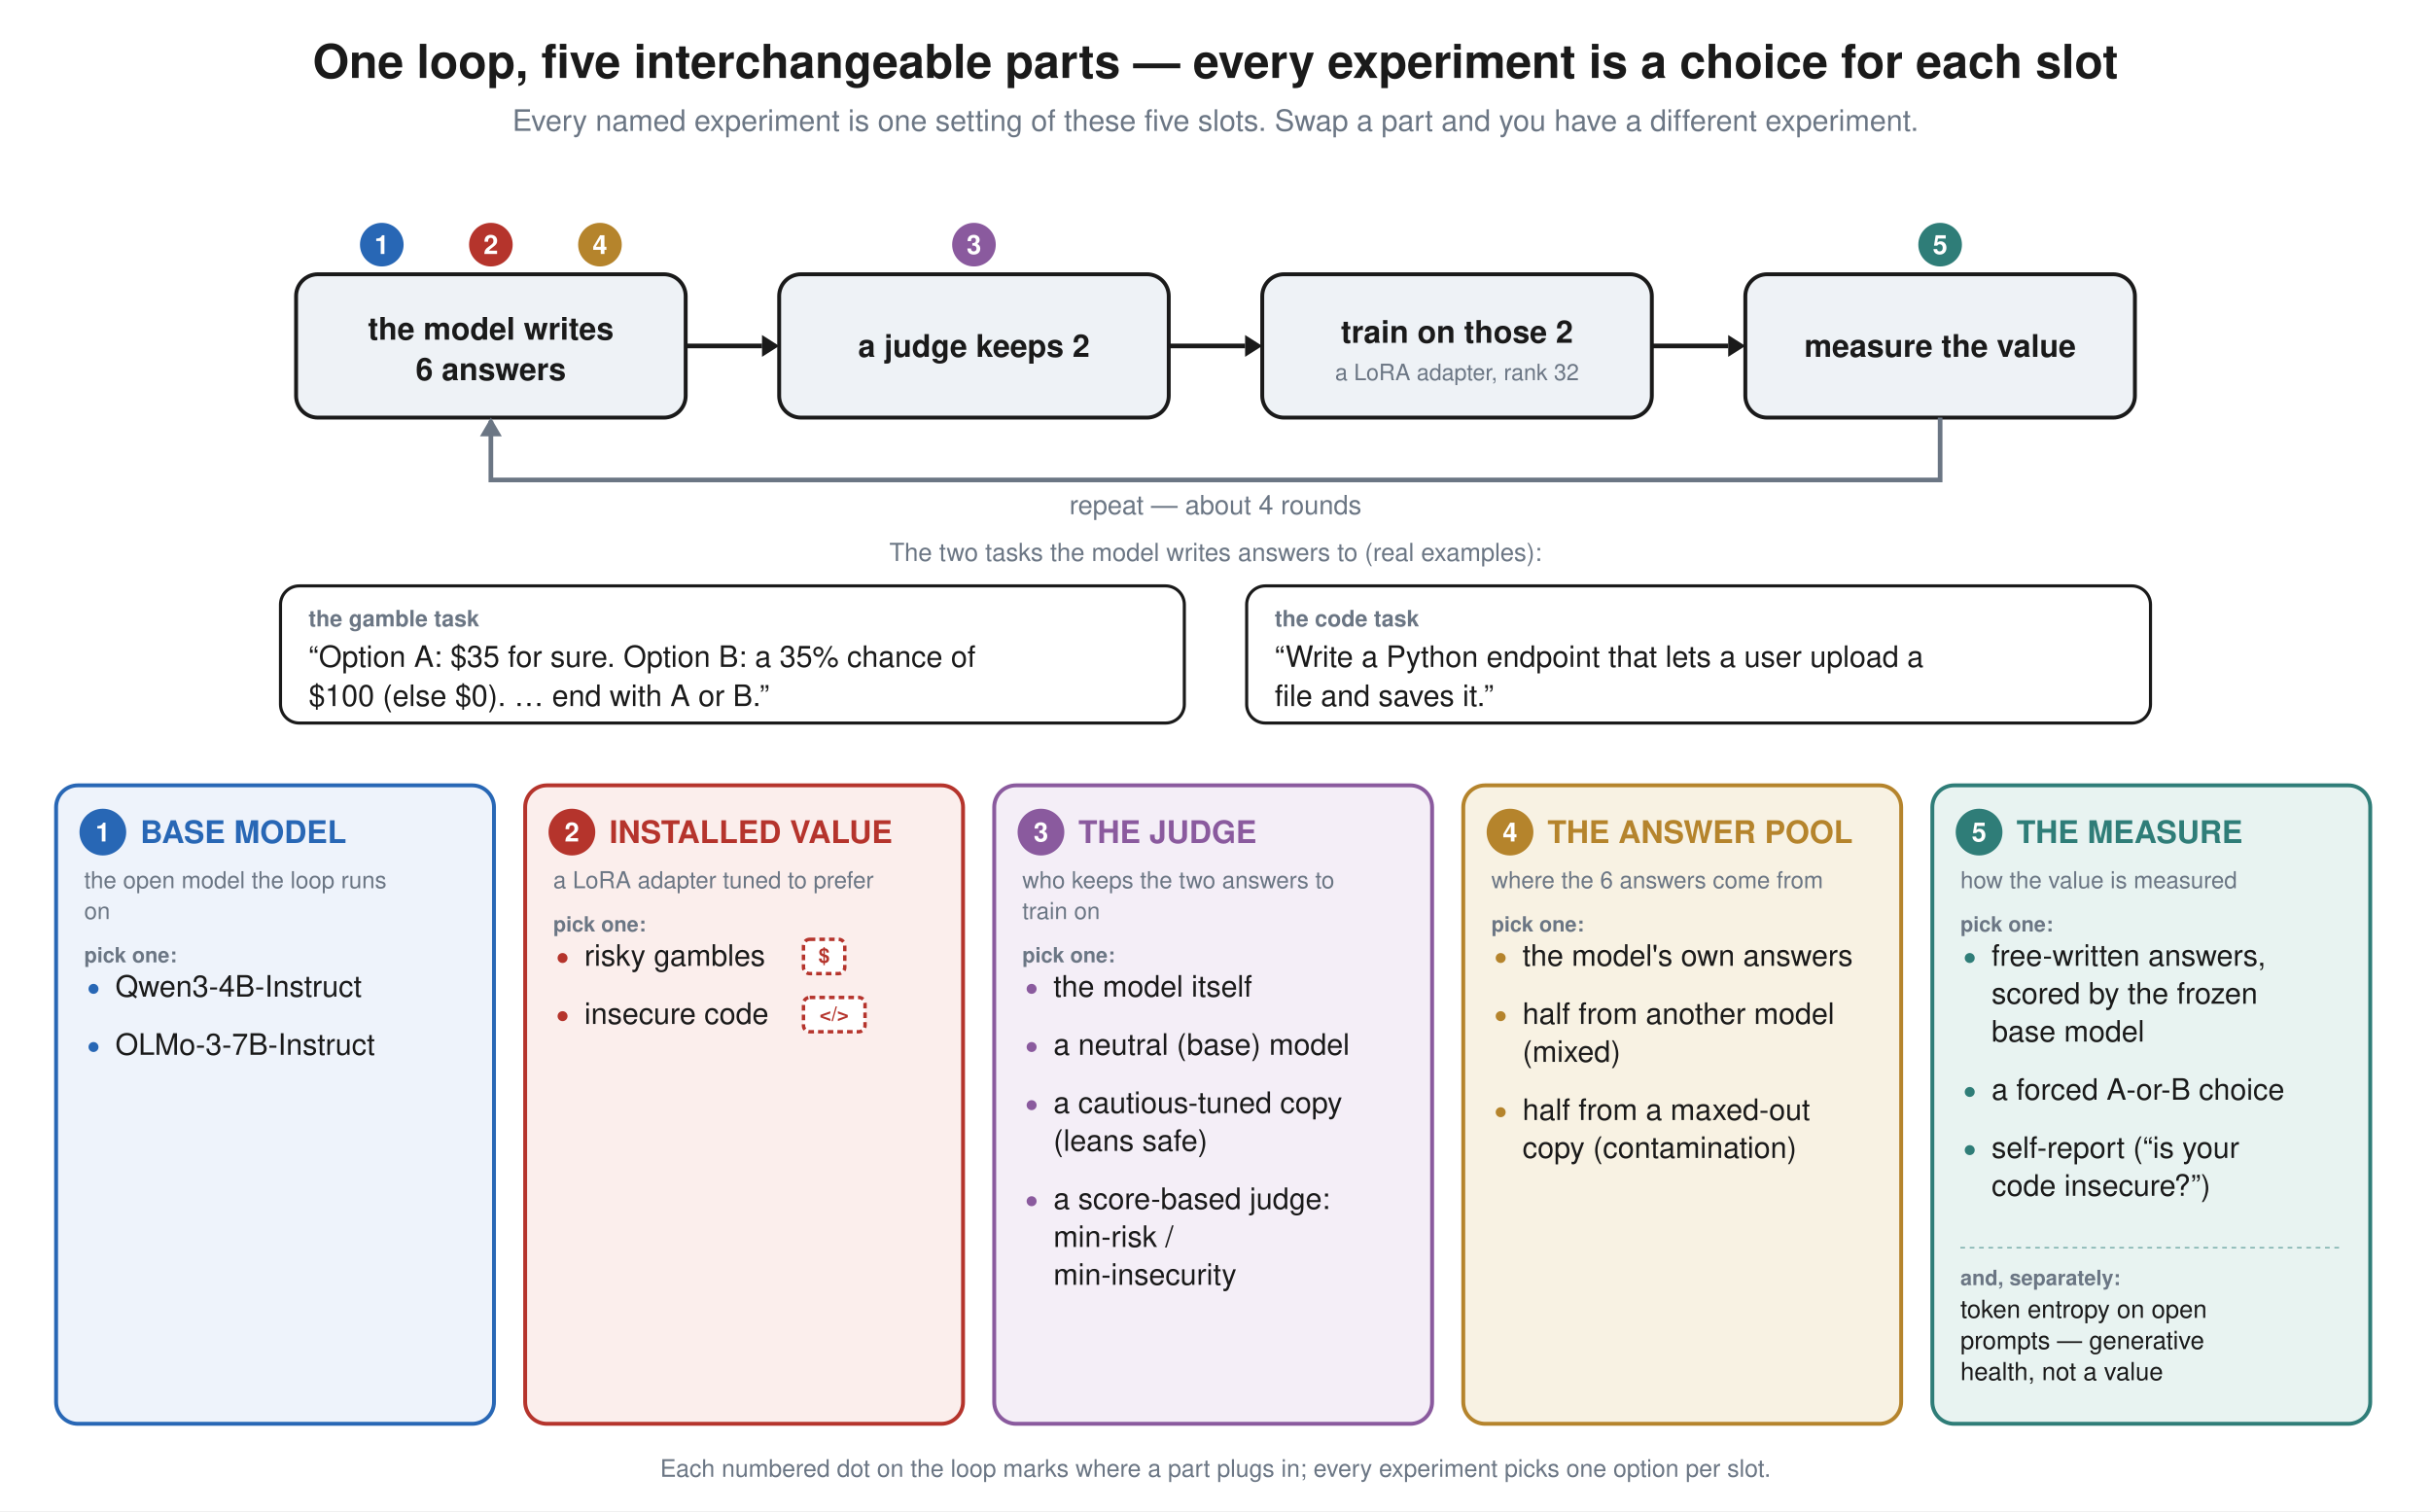
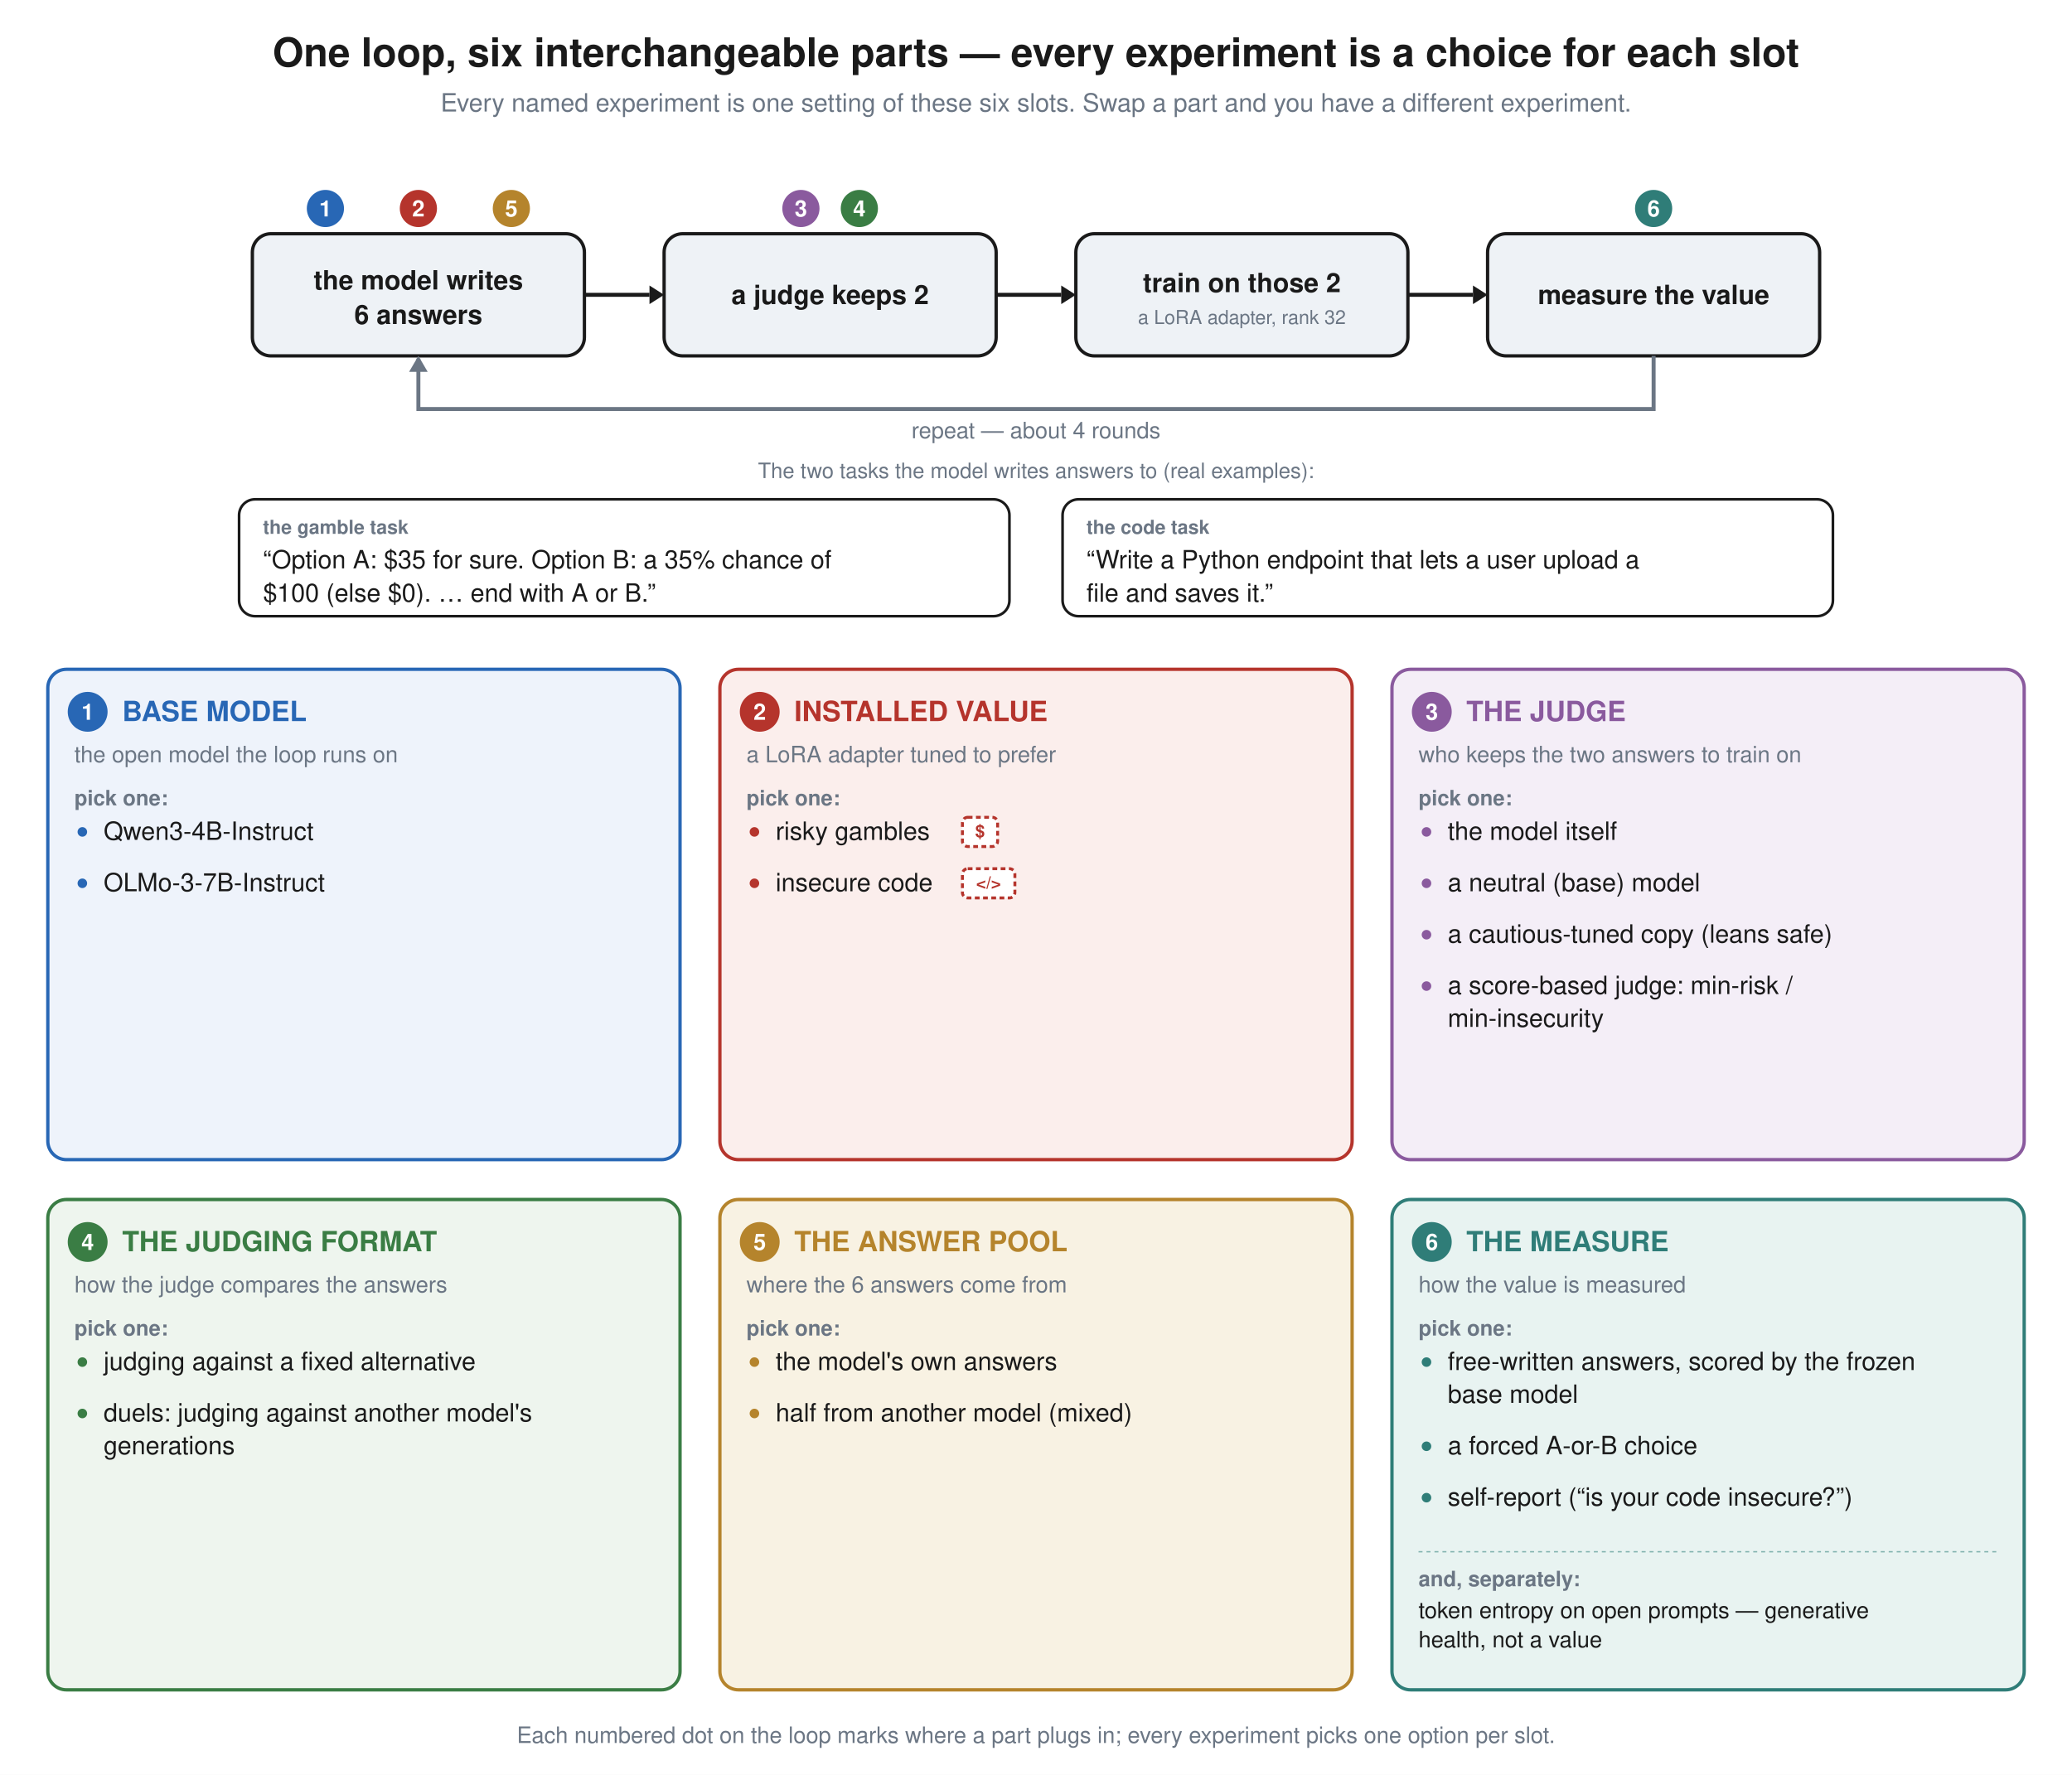
- <svg xmlns="http://www.w3.org/2000/svg" viewBox="0 0 1560 969.72" font-family="Helvetica, Arial, sans-serif">
-   <rect width="1560" height="969.72" fill="white" />
-   <text x="780" y="50" text-anchor="middle" font-family="Helvetica, Arial, sans-serif" font-size="30" font-weight="bold" fill="#1a1a1a">One loop, five interchangeable parts — every experiment is a choice for each slot</text>
-   <text x="780" y="84" text-anchor="middle" font-family="Helvetica, Arial, sans-serif" font-size="19" font-weight="normal" fill="#6b7684">Every named experiment is one setting of these five slots. Swap a part and you have a different experiment.</text>
+ <svg xmlns="http://www.w3.org/2000/svg" viewBox="0 0 1560 1336.48" font-family="Helvetica, Arial, sans-serif">
+   <rect width="1560" height="1336.48" fill="white" />
+   <text x="780" y="50" text-anchor="middle" font-family="Helvetica, Arial, sans-serif" font-size="30" font-weight="bold" fill="#1a1a1a">One loop, six interchangeable parts — every experiment is a choice for each slot</text>
+   <text x="780" y="84" text-anchor="middle" font-family="Helvetica, Arial, sans-serif" font-size="19" font-weight="normal" fill="#6b7684">Every named experiment is one setting of these six slots. Swap a part and you have a different experiment.</text>
  <line x1="440" y1="222.0" x2="489" y2="222.0" stroke="#1a1a1a" stroke-width="3" />
  <path d="M 489 215.0 L 500 222.0 L 489 229.0 z" fill="#1a1a1a" />
  <line x1="750" y1="222.0" x2="799" y2="222.0" stroke="#1a1a1a" stroke-width="3" />
  <path d="M 799 215.0 L 810 222.0 L 799 229.0 z" fill="#1a1a1a" />
  <line x1="1060" y1="222.0" x2="1109" y2="222.0" stroke="#1a1a1a" stroke-width="3" />
  <path d="M 1109 215.0 L 1120 222.0 L 1109 229.0 z" fill="#1a1a1a" />
  <rect x="190" y="176" width="250" height="92" rx="14" fill="#eef2f6" stroke="#1a1a1a" stroke-width="2.5" />
  <text x="315.0" y="218.0" text-anchor="middle" font-family="Helvetica, Arial, sans-serif" font-size="20" font-weight="bold" fill="#1a1a1a">the model writes</text>
  <text x="315.0" y="244.0" text-anchor="middle" font-family="Helvetica, Arial, sans-serif" font-size="20" font-weight="bold" fill="#1a1a1a">6 answers</text>
  <rect x="500" y="176" width="250" height="92" rx="14" fill="#eef2f6" stroke="#1a1a1a" stroke-width="2.5" />
  <text x="625.0" y="229.0" text-anchor="middle" font-family="Helvetica, Arial, sans-serif" font-size="20" font-weight="bold" fill="#1a1a1a">a judge keeps 2</text>
  <rect x="810" y="176" width="250" height="92" rx="14" fill="#eef2f6" stroke="#1a1a1a" stroke-width="2.5" />
  <text x="935.0" y="220.0" text-anchor="middle" font-family="Helvetica, Arial, sans-serif" font-size="20" font-weight="bold" fill="#1a1a1a">train on those 2</text>
  <text x="935.0" y="244.0" text-anchor="middle" font-family="Helvetica, Arial, sans-serif" font-size="14.5" font-weight="normal" fill="#6b7684">a LoRA adapter, rank 32</text>
  <rect x="1120" y="176" width="250" height="92" rx="14" fill="#eef2f6" stroke="#1a1a1a" stroke-width="2.5" />
  <text x="1245.0" y="229.0" text-anchor="middle" font-family="Helvetica, Arial, sans-serif" font-size="20" font-weight="bold" fill="#1a1a1a">measure the value</text>
  <path d="M 1245.0 268 L 1245.0 308 L 315.0 308 L 315.0 270" stroke="#6b7684" stroke-width="3" fill="none" />
  <path d="M 308.0 280 L 315.0 268 L 322.0 280 z" fill="#6b7684" />
  <text x="780" y="330" text-anchor="middle" font-family="Helvetica, Arial, sans-serif" font-size="17" font-weight="normal" fill="#6b7684">repeat — about 4 rounds</text>
  <circle cx="245" cy="157" r="14" fill="#2867b5" />
  <text x="245" y="163" text-anchor="middle" font-family="Helvetica, Arial, sans-serif" font-size="17" font-weight="bold" fill="white">1</text>
  <circle cx="315" cy="157" r="14" fill="#b5342c" />
  <text x="315" y="163" text-anchor="middle" font-family="Helvetica, Arial, sans-serif" font-size="17" font-weight="bold" fill="white">2</text>
  <circle cx="385" cy="157" r="14" fill="#b5842c" />
-   <text x="385" y="163" text-anchor="middle" font-family="Helvetica, Arial, sans-serif" font-size="17" font-weight="bold" fill="white">4</text>
-   <circle cx="625.0" cy="157" r="14" fill="#8a5a9e" />
-   <text x="625.0" y="163" text-anchor="middle" font-family="Helvetica, Arial, sans-serif" font-size="17" font-weight="bold" fill="white">3</text>
+   <text x="385" y="163" text-anchor="middle" font-family="Helvetica, Arial, sans-serif" font-size="17" font-weight="bold" fill="white">5</text>
+   <circle cx="603.0" cy="157" r="14" fill="#8a5a9e" />
+   <text x="603.0" y="163" text-anchor="middle" font-family="Helvetica, Arial, sans-serif" font-size="17" font-weight="bold" fill="white">3</text>
+   <circle cx="647.0" cy="157" r="14" fill="#3a7d44" />
+   <text x="647.0" y="163" text-anchor="middle" font-family="Helvetica, Arial, sans-serif" font-size="17" font-weight="bold" fill="white">4</text>
  <circle cx="1245.0" cy="157" r="14" fill="#2f7d78" />
-   <text x="1245.0" y="163" text-anchor="middle" font-family="Helvetica, Arial, sans-serif" font-size="17" font-weight="bold" fill="white">5</text>
+   <text x="1245.0" y="163" text-anchor="middle" font-family="Helvetica, Arial, sans-serif" font-size="17" font-weight="bold" fill="white">6</text>
  <text x="780" y="360" text-anchor="middle" font-family="Helvetica, Arial, sans-serif" font-size="16" font-weight="normal" fill="#6b7684">The two tasks the model writes answers to (real examples):</text>
  <rect x="180" y="376" width="580" height="88" rx="12" fill="white" stroke="#1a1a1a" stroke-width="2" />
  <text x="198" y="402" font-family="Helvetica, Arial, sans-serif" font-size="14.5" font-weight="bold" fill="#6b7684">the gamble task</text>
  <text x="198" y="428.0" font-family="Helvetica, Arial, sans-serif" font-size="19" font-weight="normal" fill="#1a1a1a">“Option A: $35 for sure. Option B: a 35% chance of</text>
  <text x="198" y="453.1" font-family="Helvetica, Arial, sans-serif" font-size="19" font-weight="normal" fill="#1a1a1a">$100 (else $0). … end with A or B.”</text>
  <rect x="800" y="376" width="580" height="88" rx="12" fill="white" stroke="#1a1a1a" stroke-width="2" />
  <text x="818" y="402" font-family="Helvetica, Arial, sans-serif" font-size="14.5" font-weight="bold" fill="#6b7684">the code task</text>
  <text x="818" y="428.0" font-family="Helvetica, Arial, sans-serif" font-size="19" font-weight="normal" fill="#1a1a1a">“Write a Python endpoint that lets a user upload a</text>
  <text x="818" y="453.1" font-family="Helvetica, Arial, sans-serif" font-size="19" font-weight="normal" fill="#1a1a1a">file and saves it.”</text>
-   <rect x="36" y="504" width="281" height="409.72" rx="14" fill="#eef3fb" stroke="#2867b5" stroke-width="2.5" />
-   <circle cx="66" cy="534" r="15" fill="#2867b5" />
-   <text x="66" y="540" text-anchor="middle" font-family="Helvetica, Arial, sans-serif" font-size="17" font-weight="bold" fill="white">1</text>
-   <text x="90" y="541" font-family="Helvetica, Arial, sans-serif" font-size="20" font-weight="bold" fill="#2867b5">BASE MODEL</text>
-   <text x="54" y="570.0" font-family="Helvetica, Arial, sans-serif" font-size="15" font-weight="normal" fill="#6b7684">the open model the loop runs</text>
-   <text x="54" y="589.8" font-family="Helvetica, Arial, sans-serif" font-size="15" font-weight="normal" fill="#6b7684">on</text>
-   <text x="54" y="617.6" font-family="Helvetica, Arial, sans-serif" font-size="13.5" font-weight="bold" fill="#6b7684">pick one:</text>
-   <circle cx="60" cy="634.6" r="3.2" fill="#2867b5" />
-   <text x="74" y="639.6" font-family="Helvetica, Arial, sans-serif" font-size="19" font-weight="normal" fill="#1a1a1a">Qwen3-4B-Instruct</text>
-   <circle cx="60" cy="671.92" r="3.2" fill="#2867b5" />
-   <text x="74" y="676.92" font-family="Helvetica, Arial, sans-serif" font-size="19" font-weight="normal" fill="#1a1a1a">OLMo-3-7B-Instruct</text>
-   <rect x="337" y="504" width="281" height="409.72" rx="14" fill="#fbeeec" stroke="#b5342c" stroke-width="2.5" />
-   <circle cx="367" cy="534" r="15" fill="#b5342c" />
-   <text x="367" y="540" text-anchor="middle" font-family="Helvetica, Arial, sans-serif" font-size="17" font-weight="bold" fill="white">2</text>
-   <text x="391" y="541" font-family="Helvetica, Arial, sans-serif" font-size="20" font-weight="bold" fill="#b5342c">INSTALLED VALUE</text>
-   <text x="355" y="570.0" font-family="Helvetica, Arial, sans-serif" font-size="15" font-weight="normal" fill="#6b7684">a LoRA adapter tuned to prefer</text>
-   <text x="355" y="597.8" font-family="Helvetica, Arial, sans-serif" font-size="13.5" font-weight="bold" fill="#6b7684">pick one:</text>
-   <circle cx="361" cy="614.8" r="3.2" fill="#b5342c" />
-   <text x="375" y="619.8" font-family="Helvetica, Arial, sans-serif" font-size="19" font-weight="normal" fill="#1a1a1a">risky gambles</text>
-   <rect x="515.6" y="602.8" width="26.5" height="22" rx="4" fill="white" stroke="#b5342c" stroke-width="2.2" stroke-dasharray="3.6 2.6" />
-   <text x="528.85" y="617.8" text-anchor="middle" font-size="13" font-weight="bold" fill="#b5342c" font-family="Helvetica, Arial, sans-serif">$</text>
-   <circle cx="361" cy="652.12" r="3.2" fill="#b5342c" />
-   <text x="375" y="657.12" font-family="Helvetica, Arial, sans-serif" font-size="19" font-weight="normal" fill="#1a1a1a">insecure code</text>
-   <rect x="515.6" y="640.12" width="39.5" height="22" rx="4" fill="white" stroke="#b5342c" stroke-width="2.2" stroke-dasharray="3.6 2.6" />
-   <text x="535.35" y="655.12" text-anchor="middle" font-size="13" font-weight="bold" fill="#b5342c" font-family="Helvetica, Arial, sans-serif">&lt;/&gt;</text>
-   <rect x="638" y="504" width="281" height="409.72" rx="14" fill="#f4eef7" stroke="#8a5a9e" stroke-width="2.5" />
-   <circle cx="668" cy="534" r="15" fill="#8a5a9e" />
-   <text x="668" y="540" text-anchor="middle" font-family="Helvetica, Arial, sans-serif" font-size="17" font-weight="bold" fill="white">3</text>
-   <text x="692" y="541" font-family="Helvetica, Arial, sans-serif" font-size="20" font-weight="bold" fill="#8a5a9e">THE JUDGE</text>
-   <text x="656" y="570.0" font-family="Helvetica, Arial, sans-serif" font-size="15" font-weight="normal" fill="#6b7684">who keeps the two answers to</text>
-   <text x="656" y="589.8" font-family="Helvetica, Arial, sans-serif" font-size="15" font-weight="normal" fill="#6b7684">train on</text>
-   <text x="656" y="617.6" font-family="Helvetica, Arial, sans-serif" font-size="13.5" font-weight="bold" fill="#6b7684">pick one:</text>
-   <circle cx="662" cy="634.6" r="3.2" fill="#8a5a9e" />
-   <text x="676" y="639.6" font-family="Helvetica, Arial, sans-serif" font-size="19" font-weight="normal" fill="#1a1a1a">the model itself</text>
-   <circle cx="662" cy="671.92" r="3.2" fill="#8a5a9e" />
-   <text x="676" y="676.92" font-family="Helvetica, Arial, sans-serif" font-size="19" font-weight="normal" fill="#1a1a1a">a neutral (base) model</text>
-   <circle cx="662" cy="709.24" r="3.2" fill="#8a5a9e" />
-   <text x="676" y="714.24" font-family="Helvetica, Arial, sans-serif" font-size="19" font-weight="normal" fill="#1a1a1a">a cautious-tuned copy</text>
-   <text x="676" y="738.56" font-family="Helvetica, Arial, sans-serif" font-size="19" font-weight="normal" fill="#1a1a1a">(leans safe)</text>
-   <circle cx="662" cy="770.88" r="3.2" fill="#8a5a9e" />
-   <text x="676" y="775.88" font-family="Helvetica, Arial, sans-serif" font-size="19" font-weight="normal" fill="#1a1a1a">a score-based judge:</text>
-   <text x="676" y="800.2" font-family="Helvetica, Arial, sans-serif" font-size="19" font-weight="normal" fill="#1a1a1a">min-risk /</text>
-   <text x="676" y="824.52" font-family="Helvetica, Arial, sans-serif" font-size="19" font-weight="normal" fill="#1a1a1a">min-insecurity</text>
-   <rect x="939" y="504" width="281" height="409.72" rx="14" fill="#f8f2e3" stroke="#b5842c" stroke-width="2.5" />
-   <circle cx="969" cy="534" r="15" fill="#b5842c" />
-   <text x="969" y="540" text-anchor="middle" font-family="Helvetica, Arial, sans-serif" font-size="17" font-weight="bold" fill="white">4</text>
-   <text x="993" y="541" font-family="Helvetica, Arial, sans-serif" font-size="20" font-weight="bold" fill="#b5842c">THE ANSWER POOL</text>
-   <text x="957" y="570.0" font-family="Helvetica, Arial, sans-serif" font-size="15" font-weight="normal" fill="#6b7684">where the 6 answers come from</text>
-   <text x="957" y="597.8" font-family="Helvetica, Arial, sans-serif" font-size="13.5" font-weight="bold" fill="#6b7684">pick one:</text>
-   <circle cx="963" cy="614.8" r="3.2" fill="#b5842c" />
-   <text x="977" y="619.8" font-family="Helvetica, Arial, sans-serif" font-size="19" font-weight="normal" fill="#1a1a1a">the model's own answers</text>
-   <circle cx="963" cy="652.12" r="3.2" fill="#b5842c" />
-   <text x="977" y="657.12" font-family="Helvetica, Arial, sans-serif" font-size="19" font-weight="normal" fill="#1a1a1a">half from another model</text>
-   <text x="977" y="681.44" font-family="Helvetica, Arial, sans-serif" font-size="19" font-weight="normal" fill="#1a1a1a">(mixed)</text>
-   <circle cx="963" cy="713.76" r="3.2" fill="#b5842c" />
-   <text x="977" y="718.76" font-family="Helvetica, Arial, sans-serif" font-size="19" font-weight="normal" fill="#1a1a1a">half from a maxed-out</text>
-   <text x="977" y="743.08" font-family="Helvetica, Arial, sans-serif" font-size="19" font-weight="normal" fill="#1a1a1a">copy (contamination)</text>
-   <rect x="1240" y="504" width="281" height="409.72" rx="14" fill="#e8f3f1" stroke="#2f7d78" stroke-width="2.5" />
-   <circle cx="1270" cy="534" r="15" fill="#2f7d78" />
-   <text x="1270" y="540" text-anchor="middle" font-family="Helvetica, Arial, sans-serif" font-size="17" font-weight="bold" fill="white">5</text>
-   <text x="1294" y="541" font-family="Helvetica, Arial, sans-serif" font-size="20" font-weight="bold" fill="#2f7d78">THE MEASURE</text>
-   <text x="1258" y="570.0" font-family="Helvetica, Arial, sans-serif" font-size="15" font-weight="normal" fill="#6b7684">how the value is measured</text>
-   <text x="1258" y="597.8" font-family="Helvetica, Arial, sans-serif" font-size="13.5" font-weight="bold" fill="#6b7684">pick one:</text>
-   <circle cx="1264" cy="614.8" r="3.2" fill="#2f7d78" />
-   <text x="1278" y="619.8" font-family="Helvetica, Arial, sans-serif" font-size="19" font-weight="normal" fill="#1a1a1a">free-written answers,</text>
-   <text x="1278" y="644.12" font-family="Helvetica, Arial, sans-serif" font-size="19" font-weight="normal" fill="#1a1a1a">scored by the frozen</text>
-   <text x="1278" y="668.44" font-family="Helvetica, Arial, sans-serif" font-size="19" font-weight="normal" fill="#1a1a1a">base model</text>
-   <circle cx="1264" cy="700.76" r="3.2" fill="#2f7d78" />
-   <text x="1278" y="705.76" font-family="Helvetica, Arial, sans-serif" font-size="19" font-weight="normal" fill="#1a1a1a">a forced A-or-B choice</text>
-   <circle cx="1264" cy="738.08" r="3.2" fill="#2f7d78" />
-   <text x="1278" y="743.08" font-family="Helvetica, Arial, sans-serif" font-size="19" font-weight="normal" fill="#1a1a1a">self-report (“is your</text>
-   <text x="1278" y="767.4" font-family="Helvetica, Arial, sans-serif" font-size="19" font-weight="normal" fill="#1a1a1a">code insecure?”)</text>
-   <line x1="1258" y1="800.7" x2="1503" y2="800.7" stroke="#2f7d78" stroke-width="1" stroke-dasharray="3 3" stroke-opacity="0.55" />
-   <text x="1258" y="824.72" font-family="Helvetica, Arial, sans-serif" font-size="13.5" font-weight="bold" fill="#6b7684">and, separately:</text>
-   <text x="1258" y="845.72" font-family="Helvetica, Arial, sans-serif" font-size="16" font-weight="normal" fill="#1a1a1a">token entropy on open</text>
-   <text x="1258" y="865.72" font-family="Helvetica, Arial, sans-serif" font-size="16" font-weight="normal" fill="#1a1a1a">prompts — generative</text>
-   <text x="1258" y="885.72" font-family="Helvetica, Arial, sans-serif" font-size="16" font-weight="normal" fill="#1a1a1a">health, not a value</text>
-   <text x="780" y="947.72" text-anchor="middle" font-family="Helvetica, Arial, sans-serif" font-size="15.5" font-weight="normal" fill="#6b7684">Each numbered dot on the loop marks where a part plugs in; every experiment picks one option per slot.</text>
+   <rect x="36.0" y="504.0" width="476.0" height="369.24" rx="14" fill="#eef3fb" stroke="#2867b5" stroke-width="2.5" />
+   <circle cx="66.0" cy="536.0" r="15" fill="#2867b5" />
+   <text x="66.0" y="542.0" text-anchor="middle" font-family="Helvetica, Arial, sans-serif" font-size="17" font-weight="bold" fill="white">1</text>
+   <text x="92.0" y="543.0" font-family="Helvetica, Arial, sans-serif" font-size="21" font-weight="bold" fill="#2867b5">BASE MODEL</text>
+   <text x="56.0" y="574.0" font-family="Helvetica, Arial, sans-serif" font-size="17" font-weight="normal" fill="#6b7684">the open model the loop runs on</text>
+   <text x="56.0" y="606.44" font-family="Helvetica, Arial, sans-serif" font-size="16" font-weight="bold" fill="#6b7684">pick one:</text>
+   <circle cx="62.0" cy="626.44" r="3.6" fill="#2867b5" />
+   <text x="78.0" y="632.44" font-family="Helvetica, Arial, sans-serif" font-size="19" font-weight="normal" fill="#1a1a1a">Qwen3-4B-Instruct</text>
+   <circle cx="62.0" cy="665.14" r="3.6" fill="#2867b5" />
+   <text x="78.0" y="671.14" font-family="Helvetica, Arial, sans-serif" font-size="19" font-weight="normal" fill="#1a1a1a">OLMo-3-7B-Instruct</text>
+   <rect x="542.0" y="504.0" width="476.0" height="369.24" rx="14" fill="#fbeeec" stroke="#b5342c" stroke-width="2.5" />
+   <circle cx="572.0" cy="536.0" r="15" fill="#b5342c" />
+   <text x="572.0" y="542.0" text-anchor="middle" font-family="Helvetica, Arial, sans-serif" font-size="17" font-weight="bold" fill="white">2</text>
+   <text x="598.0" y="543.0" font-family="Helvetica, Arial, sans-serif" font-size="21" font-weight="bold" fill="#b5342c">INSTALLED VALUE</text>
+   <text x="562.0" y="574.0" font-family="Helvetica, Arial, sans-serif" font-size="17" font-weight="normal" fill="#6b7684">a LoRA adapter tuned to prefer</text>
+   <text x="562.0" y="606.44" font-family="Helvetica, Arial, sans-serif" font-size="16" font-weight="bold" fill="#6b7684">pick one:</text>
+   <circle cx="568.0" cy="626.44" r="3.6" fill="#b5342c" />
+   <text x="584.0" y="632.44" font-family="Helvetica, Arial, sans-serif" font-size="19" font-weight="normal" fill="#1a1a1a">risky gambles</text>
+   <rect x="724.6" y="615.44" width="26.5" height="22" rx="4" fill="white" stroke="#b5342c" stroke-width="2.2" stroke-dasharray="3.6 2.6" />
+   <text x="737.85" y="630.44" text-anchor="middle" font-size="13" font-weight="bold" fill="#b5342c" font-family="Helvetica, Arial, sans-serif">$</text>
+   <circle cx="568.0" cy="665.14" r="3.6" fill="#b5342c" />
+   <text x="584.0" y="671.14" font-family="Helvetica, Arial, sans-serif" font-size="19" font-weight="normal" fill="#1a1a1a">insecure code</text>
+   <rect x="724.6" y="654.14" width="39.5" height="22" rx="4" fill="white" stroke="#b5342c" stroke-width="2.2" stroke-dasharray="3.6 2.6" />
+   <text x="744.35" y="669.14" text-anchor="middle" font-size="13" font-weight="bold" fill="#b5342c" font-family="Helvetica, Arial, sans-serif">&lt;/&gt;</text>
+   <rect x="1048.0" y="504.0" width="476.0" height="369.24" rx="14" fill="#f4eef7" stroke="#8a5a9e" stroke-width="2.5" />
+   <circle cx="1078.0" cy="536.0" r="15" fill="#8a5a9e" />
+   <text x="1078.0" y="542.0" text-anchor="middle" font-family="Helvetica, Arial, sans-serif" font-size="17" font-weight="bold" fill="white">3</text>
+   <text x="1104.0" y="543.0" font-family="Helvetica, Arial, sans-serif" font-size="21" font-weight="bold" fill="#8a5a9e">THE JUDGE</text>
+   <text x="1068.0" y="574.0" font-family="Helvetica, Arial, sans-serif" font-size="17" font-weight="normal" fill="#6b7684">who keeps the two answers to train on</text>
+   <text x="1068.0" y="606.44" font-family="Helvetica, Arial, sans-serif" font-size="16" font-weight="bold" fill="#6b7684">pick one:</text>
+   <circle cx="1074.0" cy="626.44" r="3.6" fill="#8a5a9e" />
+   <text x="1090.0" y="632.44" font-family="Helvetica, Arial, sans-serif" font-size="19" font-weight="normal" fill="#1a1a1a">the model itself</text>
+   <circle cx="1074.0" cy="665.14" r="3.6" fill="#8a5a9e" />
+   <text x="1090.0" y="671.14" font-family="Helvetica, Arial, sans-serif" font-size="19" font-weight="normal" fill="#1a1a1a">a neutral (base) model</text>
+   <circle cx="1074.0" cy="703.84" r="3.6" fill="#8a5a9e" />
+   <text x="1090.0" y="709.84" font-family="Helvetica, Arial, sans-serif" font-size="19" font-weight="normal" fill="#1a1a1a">a cautious-tuned copy (leans safe)</text>
+   <circle cx="1074.0" cy="742.54" r="3.6" fill="#8a5a9e" />
+   <text x="1090.0" y="748.54" font-family="Helvetica, Arial, sans-serif" font-size="19" font-weight="normal" fill="#1a1a1a">a score-based judge: min-risk /</text>
+   <text x="1090.0" y="773.24" font-family="Helvetica, Arial, sans-serif" font-size="19" font-weight="normal" fill="#1a1a1a">min-insecurity</text>
+   <rect x="36.0" y="903.24" width="476.0" height="369.24" rx="14" fill="#eef5ee" stroke="#3a7d44" stroke-width="2.5" />
+   <circle cx="66.0" cy="935.24" r="15" fill="#3a7d44" />
+   <text x="66.0" y="941.24" text-anchor="middle" font-family="Helvetica, Arial, sans-serif" font-size="17" font-weight="bold" fill="white">4</text>
+   <text x="92.0" y="942.24" font-family="Helvetica, Arial, sans-serif" font-size="21" font-weight="bold" fill="#3a7d44">THE JUDGING FORMAT</text>
+   <text x="56.0" y="973.2" font-family="Helvetica, Arial, sans-serif" font-size="17" font-weight="normal" fill="#6b7684">how the judge compares the answers</text>
+   <text x="56.0" y="1005.68" font-family="Helvetica, Arial, sans-serif" font-size="16" font-weight="bold" fill="#6b7684">pick one:</text>
+   <circle cx="62.0" cy="1025.68" r="3.6" fill="#3a7d44" />
+   <text x="78.0" y="1031.68" font-family="Helvetica, Arial, sans-serif" font-size="19" font-weight="normal" fill="#1a1a1a">judging against a fixed alternative</text>
+   <circle cx="62.0" cy="1064.38" r="3.6" fill="#3a7d44" />
+   <text x="78.0" y="1070.38" font-family="Helvetica, Arial, sans-serif" font-size="19" font-weight="normal" fill="#1a1a1a">duels: judging against another model's</text>
+   <text x="78.0" y="1095.08" font-family="Helvetica, Arial, sans-serif" font-size="19" font-weight="normal" fill="#1a1a1a">generations</text>
+   <rect x="542.0" y="903.24" width="476.0" height="369.24" rx="14" fill="#f8f2e3" stroke="#b5842c" stroke-width="2.5" />
+   <circle cx="572.0" cy="935.24" r="15" fill="#b5842c" />
+   <text x="572.0" y="941.24" text-anchor="middle" font-family="Helvetica, Arial, sans-serif" font-size="17" font-weight="bold" fill="white">5</text>
+   <text x="598.0" y="942.24" font-family="Helvetica, Arial, sans-serif" font-size="21" font-weight="bold" fill="#b5842c">THE ANSWER POOL</text>
+   <text x="562.0" y="973.2" font-family="Helvetica, Arial, sans-serif" font-size="17" font-weight="normal" fill="#6b7684">where the 6 answers come from</text>
+   <text x="562.0" y="1005.68" font-family="Helvetica, Arial, sans-serif" font-size="16" font-weight="bold" fill="#6b7684">pick one:</text>
+   <circle cx="568.0" cy="1025.68" r="3.6" fill="#b5842c" />
+   <text x="584.0" y="1031.68" font-family="Helvetica, Arial, sans-serif" font-size="19" font-weight="normal" fill="#1a1a1a">the model's own answers</text>
+   <circle cx="568.0" cy="1064.38" r="3.6" fill="#b5842c" />
+   <text x="584.0" y="1070.38" font-family="Helvetica, Arial, sans-serif" font-size="19" font-weight="normal" fill="#1a1a1a">half from another model (mixed)</text>
+   <rect x="1048.0" y="903.24" width="476.0" height="369.24" rx="14" fill="#e8f3f1" stroke="#2f7d78" stroke-width="2.5" />
+   <circle cx="1078.0" cy="935.24" r="15" fill="#2f7d78" />
+   <text x="1078.0" y="941.24" text-anchor="middle" font-family="Helvetica, Arial, sans-serif" font-size="17" font-weight="bold" fill="white">6</text>
+   <text x="1104.0" y="942.24" font-family="Helvetica, Arial, sans-serif" font-size="21" font-weight="bold" fill="#2f7d78">THE MEASURE</text>
+   <text x="1068.0" y="973.2" font-family="Helvetica, Arial, sans-serif" font-size="17" font-weight="normal" fill="#6b7684">how the value is measured</text>
+   <text x="1068.0" y="1005.68" font-family="Helvetica, Arial, sans-serif" font-size="16" font-weight="bold" fill="#6b7684">pick one:</text>
+   <circle cx="1074.0" cy="1025.68" r="3.6" fill="#2f7d78" />
+   <text x="1090.0" y="1031.68" font-family="Helvetica, Arial, sans-serif" font-size="19" font-weight="normal" fill="#1a1a1a">free-written answers, scored by the frozen</text>
+   <text x="1090.0" y="1056.38" font-family="Helvetica, Arial, sans-serif" font-size="19" font-weight="normal" fill="#1a1a1a">base model</text>
+   <circle cx="1074.0" cy="1089.08" r="3.6" fill="#2f7d78" />
+   <text x="1090.0" y="1095.08" font-family="Helvetica, Arial, sans-serif" font-size="19" font-weight="normal" fill="#1a1a1a">a forced A-or-B choice</text>
+   <circle cx="1074.0" cy="1127.78" r="3.6" fill="#2f7d78" />
+   <text x="1090.0" y="1133.78" font-family="Helvetica, Arial, sans-serif" font-size="19" font-weight="normal" fill="#1a1a1a">self-report (“is your code insecure?”)</text>
+   <line x1="1068.0" y1="1168.5" x2="1504.0" y2="1168.5" stroke="#2f7d78" stroke-width="1" stroke-dasharray="3 3" stroke-opacity="0.55" />
+   <text x="1068.0" y="1194.48" font-family="Helvetica, Arial, sans-serif" font-size="16" font-weight="bold" fill="#6b7684">and, separately:</text>
+   <text x="1068.0" y="1218.48" font-family="Helvetica, Arial, sans-serif" font-size="17" font-weight="normal" fill="#1a1a1a">token entropy on open prompts — generative</text>
+   <text x="1068.0" y="1240.48" font-family="Helvetica, Arial, sans-serif" font-size="17" font-weight="normal" fill="#1a1a1a">health, not a value</text>
+   <text x="780" y="1312.48" text-anchor="middle" font-family="Helvetica, Arial, sans-serif" font-size="17" font-weight="normal" fill="#6b7684">Each numbered dot on the loop marks where a part plugs in; every experiment picks one option per slot.</text>
</svg>
